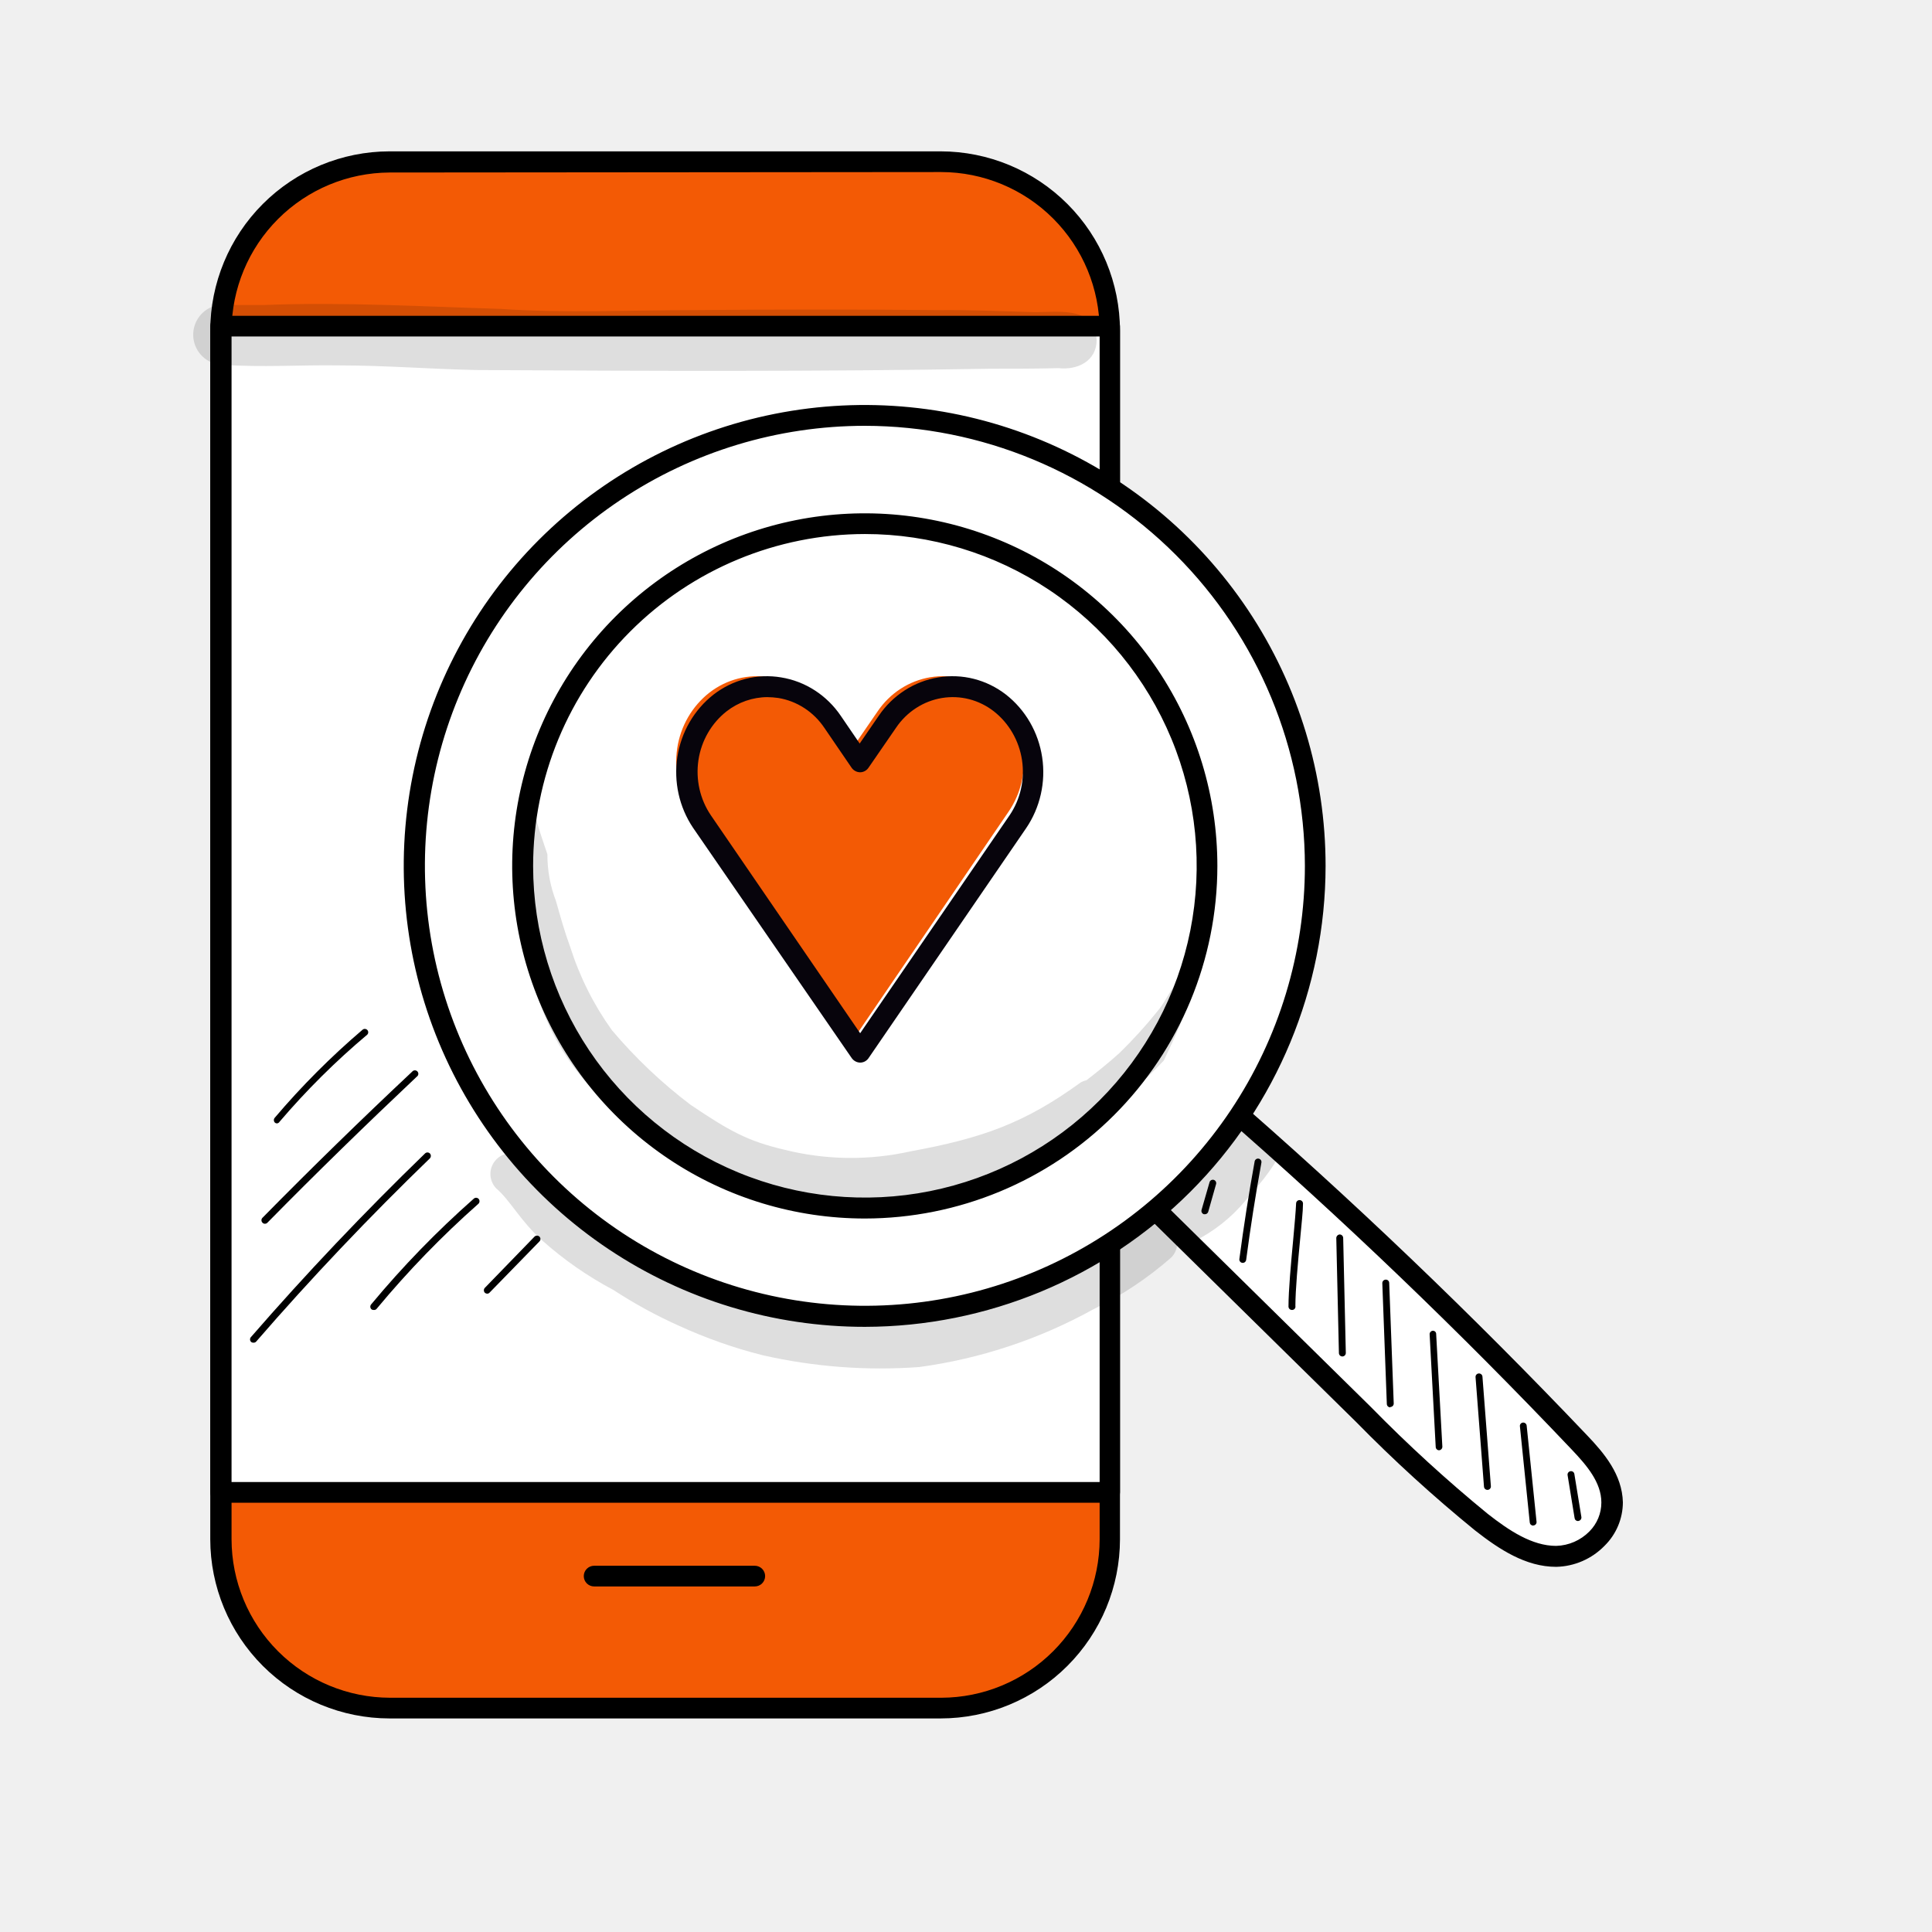
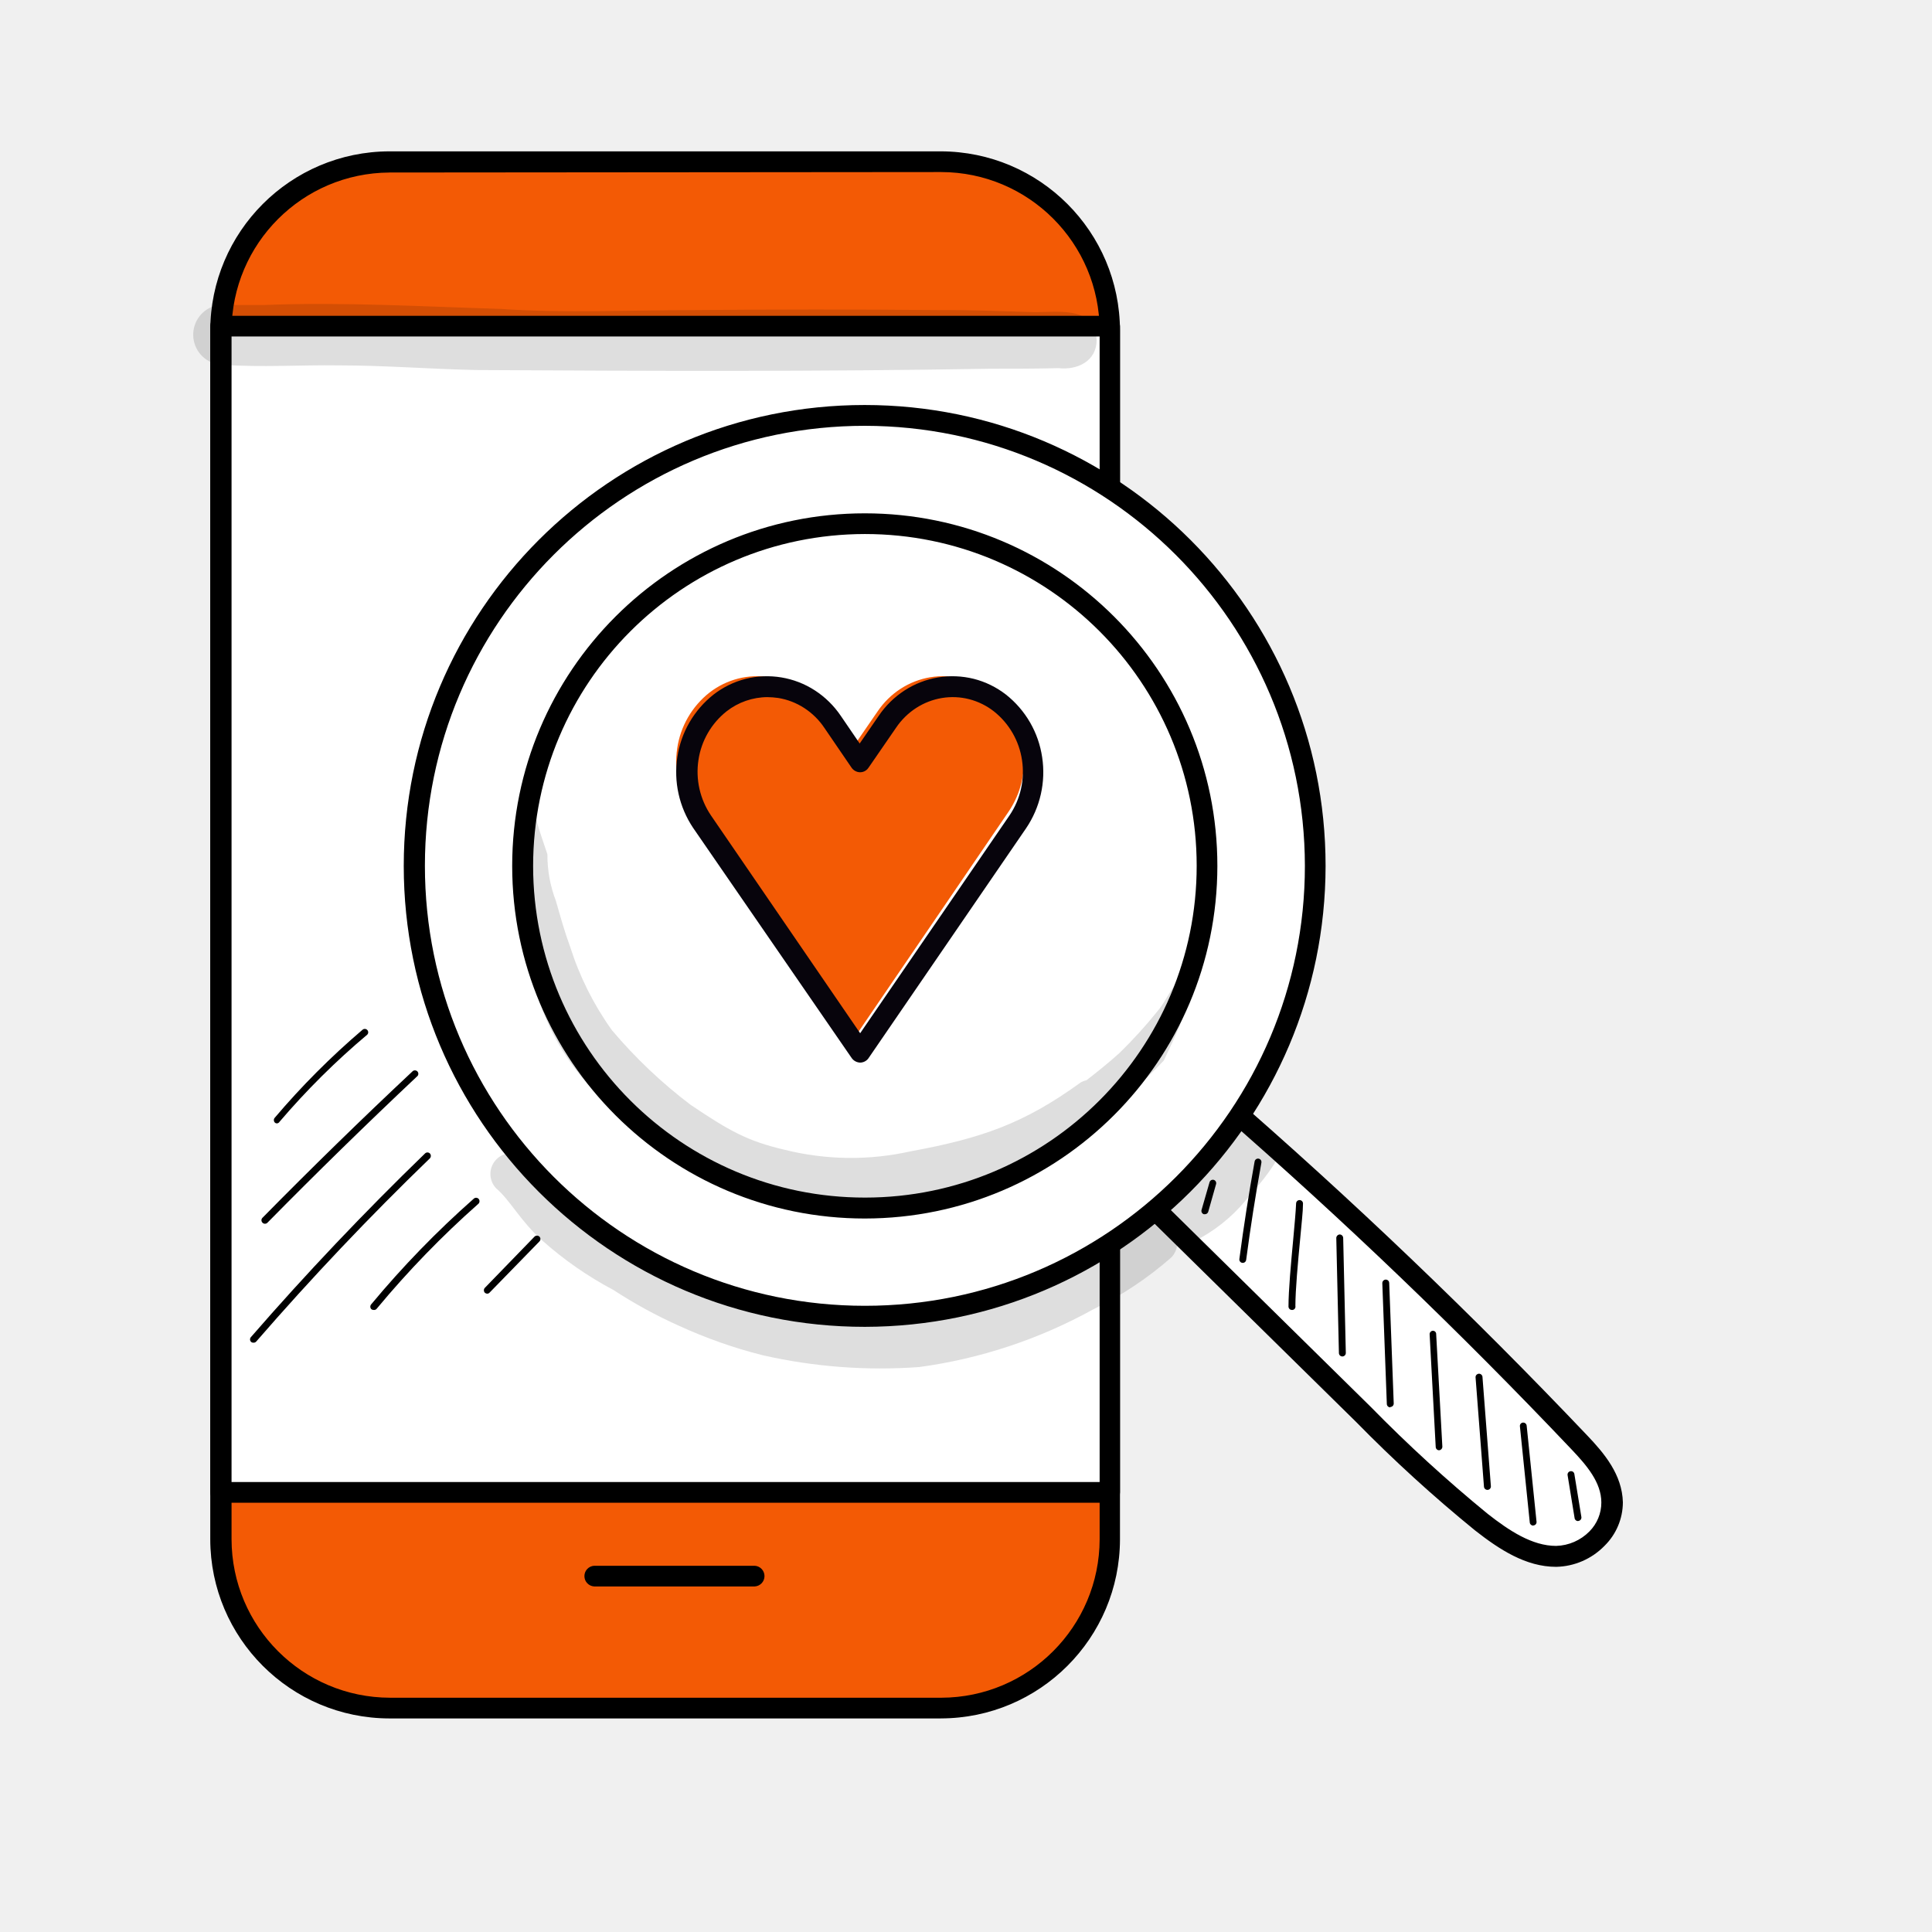
- <svg xmlns="http://www.w3.org/2000/svg" width="100" height="100" viewBox="0 0 100 100" fill="none">
-   <path d="M48.614 8.369H20.239C15.367 8.369 11.418 12.318 11.418 17.189V79.591C11.418 84.462 15.367 88.411 20.239 88.411H48.614C53.485 88.411 57.434 84.462 57.434 79.591V17.189C57.434 12.318 53.485 8.369 48.614 8.369Z" fill="#F35A05" />
-   <path d="M48.694 88.946H20.159C17.7 88.943 15.342 87.965 13.603 86.226C11.864 84.487 10.886 82.13 10.883 79.671V17.116C10.886 14.656 11.864 12.298 13.603 10.558C15.341 8.818 17.699 7.838 20.159 7.834H48.694C51.154 7.838 53.511 8.818 55.25 10.558C56.989 12.298 57.967 14.656 57.97 17.116V79.671C57.967 82.13 56.988 84.487 55.249 86.226C53.511 87.965 51.153 88.943 48.694 88.946V88.946ZM20.159 8.929C17.992 8.941 15.918 9.807 14.387 11.34C12.856 12.873 11.993 14.949 11.985 17.116V79.671C11.988 81.846 12.853 83.931 14.391 85.469C15.929 87.007 18.014 87.872 20.189 87.875H48.725C50.898 87.869 52.98 87.002 54.515 85.464C56.05 83.927 56.914 81.844 56.917 79.671V17.116C56.916 14.94 56.051 12.853 54.513 11.313C52.975 9.774 50.889 8.908 48.712 8.905L20.159 8.929Z" fill="black" />
-   <path d="M57.434 16.882H11.418V77.239H57.434V16.882Z" fill="white" />
-   <path d="M57.434 77.781H11.418C11.348 77.781 11.278 77.767 11.213 77.74C11.148 77.713 11.089 77.674 11.04 77.624C10.99 77.574 10.95 77.515 10.924 77.45C10.897 77.385 10.883 77.316 10.883 77.245V16.882C10.883 16.74 10.939 16.603 11.04 16.503C11.14 16.403 11.276 16.346 11.418 16.346H57.434C57.576 16.346 57.713 16.403 57.813 16.503C57.913 16.603 57.97 16.74 57.97 16.882V77.245C57.97 77.387 57.913 77.524 57.813 77.624C57.713 77.724 57.576 77.781 57.434 77.781ZM11.985 76.71H56.917V17.417H11.985V76.71Z" fill="black" />
-   <path d="M39.067 82.114H30.752C30.61 82.114 30.474 82.058 30.373 81.957C30.273 81.857 30.216 81.721 30.216 81.579C30.216 81.437 30.273 81.3 30.373 81.2C30.474 81.1 30.61 81.043 30.752 81.043H39.067C39.209 81.043 39.346 81.1 39.446 81.2C39.546 81.3 39.603 81.437 39.603 81.579C39.603 81.721 39.546 81.857 39.446 81.957C39.346 82.058 39.209 82.114 39.067 82.114Z" fill="black" />
-   <g opacity="0.13">
-     <path d="M53.286 16.149C51.716 16.106 50.147 16.032 48.577 16.051C44.346 16.01 40.12 16.01 35.897 16.051C32.574 16.051 29.244 16.217 25.926 15.989C21.851 15.866 17.77 15.626 13.696 15.786C13.123 15.786 12.551 15.786 11.978 15.786C11.633 15.718 11.275 15.755 10.95 15.891C10.619 16.031 10.346 16.282 10.179 16.601C10.011 16.919 9.959 17.286 10.032 17.639C10.104 17.991 10.297 18.308 10.577 18.535C10.856 18.761 11.206 18.884 11.566 18.882C13.554 19.024 15.548 18.882 17.543 18.913C19.919 18.913 22.288 19.104 24.658 19.153C33.522 19.202 42.391 19.239 51.255 19.085C52.43 19.085 53.612 19.085 54.788 19.055C55.76 19.165 56.751 18.704 56.763 17.608C56.634 15.712 54.597 16.217 53.286 16.149Z" fill="black" />
-   </g>
-   <path d="M59.379 62.184L70.6 73.22C72.529 75.19 74.568 77.05 76.706 78.79C77.863 79.701 79.168 80.563 80.572 80.563C81.32 80.558 82.037 80.265 82.577 79.747C83.116 79.228 83.436 78.522 83.471 77.775C83.471 76.544 82.603 75.534 81.796 74.697C75.846 68.415 69.634 62.465 63.159 56.847C61.952 58.583 60.764 60.319 59.379 62.184Z" fill="white" />
-   <path d="M80.547 81.099C78.971 81.099 77.599 80.194 76.349 79.215C74.194 77.461 72.139 75.587 70.194 73.602L58.973 62.565C58.881 62.473 58.825 62.351 58.816 62.221C58.807 62.091 58.846 61.962 58.924 61.858C60.327 60.011 61.521 58.251 62.685 56.552C62.728 56.49 62.784 56.437 62.848 56.398C62.913 56.359 62.985 56.334 63.06 56.324C63.135 56.312 63.211 56.317 63.283 56.338C63.356 56.359 63.422 56.397 63.479 56.447C69.929 62.036 76.214 68.05 82.153 74.297C83.034 75.22 83.963 76.322 84 77.756C83.999 78.177 83.914 78.594 83.75 78.982C83.586 79.37 83.347 79.721 83.046 80.015C82.387 80.69 81.49 81.079 80.547 81.099V81.099ZM60.069 62.11L70.951 72.82C72.867 74.776 74.889 76.626 77.008 78.359C78.109 79.221 79.297 80.015 80.547 80.015C81.197 79.997 81.814 79.728 82.27 79.264C82.665 78.867 82.887 78.329 82.886 77.769C82.886 76.728 82.129 75.848 81.359 75.036C75.58 68.942 69.48 63.089 63.214 57.635C62.254 59.094 61.226 60.577 60.069 62.11Z" fill="black" />
-   <path d="M44.767 21.486C40.154 21.485 35.644 22.851 31.808 25.413C27.972 27.975 24.982 31.617 23.216 35.879C21.45 40.14 20.987 44.829 21.886 49.354C22.785 53.878 25.006 58.034 28.267 61.297C31.529 64.559 35.684 66.781 40.209 67.681C44.733 68.581 49.422 68.12 53.684 66.355C57.946 64.59 61.589 61.601 64.152 57.765C66.715 53.93 68.083 49.421 68.083 44.808C68.084 41.745 67.481 38.713 66.31 35.883C65.138 33.054 63.421 30.483 61.256 28.317C59.091 26.151 56.52 24.433 53.691 23.261C50.862 22.089 47.829 21.486 44.767 21.486V21.486ZM44.767 62.516C41.261 62.521 37.833 61.486 34.916 59.541C31.999 57.596 29.725 54.83 28.381 51.592C27.037 48.354 26.684 44.79 27.367 41.352C28.05 37.913 29.737 34.754 32.216 32.276C34.695 29.797 37.854 28.109 41.292 27.426C44.731 26.743 48.295 27.096 51.533 28.44C54.771 29.784 57.537 32.058 59.482 34.975C61.426 37.892 62.462 41.321 62.457 44.826C62.457 49.52 60.594 54.021 57.277 57.341C53.96 60.662 49.46 62.53 44.767 62.535V62.516ZM44.767 62.516C41.261 62.521 37.833 61.486 34.916 59.541C31.999 57.596 29.725 54.83 28.381 51.592C27.037 48.354 26.684 44.79 27.367 41.352C28.05 37.913 29.737 34.754 32.216 32.276C34.695 29.797 37.854 28.109 41.292 27.426C44.731 26.743 48.295 27.096 51.533 28.44C54.771 29.784 57.537 32.058 59.482 34.975C61.426 37.892 62.462 41.321 62.457 44.826C62.457 49.52 60.594 54.021 57.277 57.341C53.96 60.662 49.46 62.53 44.767 62.535V62.516Z" fill="white" />
-   <path d="M44.767 68.677C40.048 68.68 35.434 67.283 31.509 64.662C27.583 62.042 24.524 58.316 22.716 53.957C20.909 49.597 20.435 44.8 21.355 40.171C22.274 35.542 24.546 31.29 27.883 27.952C31.219 24.615 35.471 22.342 40.1 21.421C44.728 20.5 49.526 20.973 53.886 22.779C58.246 24.585 61.972 27.644 64.594 31.569C67.215 35.493 68.613 40.107 68.612 44.826C68.604 51.148 66.089 57.209 61.619 61.68C57.15 66.151 51.089 68.668 44.767 68.677V68.677ZM44.767 22.04C40.263 22.04 35.86 23.375 32.114 25.878C28.369 28.38 25.45 31.937 23.727 36.099C22.003 40.26 21.552 44.839 22.43 49.257C23.309 53.675 25.478 57.733 28.663 60.918C31.848 64.103 35.906 66.272 40.324 67.15C44.742 68.029 49.321 67.578 53.482 65.854C57.644 64.131 61.2 61.212 63.703 57.467C66.205 53.721 67.541 49.318 67.541 44.814C67.531 38.777 65.129 32.99 60.86 28.721C56.591 24.452 50.804 22.049 44.767 22.04ZM44.767 63.07C41.157 63.071 37.628 62.002 34.626 59.997C31.623 57.992 29.283 55.142 27.901 51.807C26.519 48.472 26.157 44.802 26.861 41.261C27.565 37.72 29.303 34.468 31.856 31.915C34.409 29.363 37.661 27.624 41.202 26.92C44.743 26.216 48.413 26.578 51.748 27.96C55.083 29.342 57.933 31.683 59.938 34.685C61.943 37.687 63.012 41.216 63.011 44.826C63.006 49.663 61.082 54.301 57.662 57.721C54.242 61.142 49.604 63.065 44.767 63.07V63.07ZM27.594 44.826C27.596 48.222 28.606 51.541 30.494 54.364C32.383 57.186 35.066 59.385 38.204 60.683C41.342 61.981 44.794 62.319 48.125 61.655C51.455 60.991 54.514 59.355 56.914 56.953C59.315 54.55 60.949 51.49 61.611 48.16C62.273 44.829 61.932 41.376 60.632 38.239C59.331 35.102 57.13 32.421 54.306 30.534C51.483 28.648 48.163 27.641 44.767 27.641C40.212 27.646 35.845 29.458 32.625 32.681C29.405 35.903 27.596 40.271 27.594 44.826Z" fill="black" />
-   <path d="M62.365 62.849H62.315C62.293 62.842 62.271 62.831 62.253 62.817C62.234 62.802 62.219 62.784 62.208 62.763C62.196 62.743 62.189 62.72 62.186 62.697C62.184 62.673 62.186 62.65 62.192 62.627L62.605 61.193C62.611 61.17 62.622 61.149 62.636 61.13C62.651 61.112 62.669 61.096 62.69 61.085C62.71 61.074 62.733 61.066 62.757 61.064C62.78 61.061 62.804 61.063 62.826 61.07C62.871 61.084 62.908 61.115 62.93 61.157C62.952 61.198 62.957 61.246 62.943 61.291L62.537 62.725C62.525 62.762 62.502 62.793 62.471 62.815C62.44 62.837 62.403 62.849 62.365 62.849V62.849Z" fill="black" />
-   <path d="M64.303 65.366C64.28 65.363 64.257 65.355 64.237 65.343C64.216 65.332 64.198 65.316 64.184 65.297C64.17 65.278 64.159 65.256 64.153 65.233C64.147 65.21 64.146 65.186 64.15 65.163C64.371 63.489 64.636 61.79 64.938 60.128C64.94 60.104 64.948 60.08 64.96 60.059C64.972 60.038 64.988 60.019 65.008 60.004C65.027 59.99 65.049 59.979 65.073 59.973C65.097 59.968 65.122 59.967 65.146 59.971C65.17 59.975 65.193 59.984 65.213 59.998C65.234 60.011 65.251 60.029 65.264 60.049C65.278 60.07 65.287 60.093 65.291 60.117C65.295 60.141 65.294 60.166 65.288 60.19C64.987 61.851 64.722 63.538 64.501 65.212C64.494 65.258 64.47 65.3 64.433 65.329C64.397 65.358 64.35 65.371 64.303 65.366V65.366Z" fill="black" />
-   <path d="M66.87 67.803C66.823 67.803 66.778 67.785 66.744 67.751C66.71 67.718 66.692 67.672 66.692 67.625C66.692 66.788 66.821 65.384 66.938 64.141C67.006 63.384 67.067 62.725 67.086 62.294C67.086 62.247 67.104 62.202 67.138 62.168C67.171 62.135 67.217 62.116 67.264 62.116C67.311 62.116 67.357 62.135 67.39 62.168C67.424 62.202 67.443 62.247 67.443 62.294C67.443 62.713 67.363 63.372 67.295 64.141C67.178 65.372 67.049 66.775 67.049 67.594C67.055 67.62 67.054 67.647 67.048 67.673C67.041 67.699 67.029 67.723 67.012 67.743C66.994 67.763 66.972 67.779 66.948 67.79C66.923 67.8 66.897 67.805 66.87 67.803V67.803Z" fill="black" />
-   <path d="M69.48 70.21C69.434 70.21 69.389 70.192 69.356 70.16C69.323 70.128 69.303 70.084 69.302 70.038L69.166 64.079C69.168 64.032 69.187 63.987 69.22 63.953C69.253 63.919 69.297 63.898 69.345 63.895C69.391 63.896 69.436 63.916 69.469 63.949C69.502 63.982 69.522 64.026 69.523 64.073L69.659 70.025C69.659 70.049 69.656 70.072 69.647 70.094C69.639 70.116 69.627 70.136 69.611 70.153C69.595 70.171 69.575 70.184 69.554 70.194C69.533 70.204 69.51 70.209 69.486 70.21H69.48Z" fill="black" />
-   <path d="M71.96 72.844C71.914 72.844 71.87 72.826 71.836 72.794C71.803 72.762 71.784 72.718 71.782 72.672L71.548 66.418C71.547 66.395 71.551 66.372 71.559 66.35C71.567 66.328 71.58 66.308 71.596 66.29C71.612 66.273 71.631 66.259 71.653 66.25C71.674 66.24 71.697 66.235 71.72 66.234C71.744 66.232 71.768 66.235 71.79 66.243C71.812 66.251 71.833 66.263 71.85 66.28C71.868 66.296 71.882 66.315 71.891 66.337C71.9 66.359 71.905 66.382 71.905 66.406L72.139 72.641C72.14 72.665 72.136 72.688 72.128 72.71C72.12 72.732 72.107 72.752 72.091 72.769C72.075 72.787 72.056 72.8 72.034 72.81C72.013 72.82 71.99 72.825 71.967 72.826L71.96 72.844Z" fill="black" />
-   <path d="M74.49 75.066C74.444 75.067 74.4 75.049 74.366 75.016C74.333 74.984 74.313 74.94 74.312 74.894L73.998 69.071C73.994 69.026 74.008 68.981 74.037 68.945C74.066 68.91 74.107 68.887 74.152 68.88C74.176 68.878 74.2 68.88 74.222 68.888C74.245 68.895 74.266 68.908 74.284 68.924C74.301 68.941 74.315 68.96 74.324 68.983C74.333 69.005 74.337 69.029 74.336 69.053L74.656 74.876C74.658 74.924 74.641 74.97 74.609 75.006C74.577 75.042 74.532 75.063 74.484 75.066H74.49Z" fill="black" />
-   <path d="M76.989 77.116C76.944 77.116 76.9 77.099 76.867 77.068C76.834 77.037 76.814 76.995 76.811 76.95L76.374 71.281C76.372 71.258 76.375 71.234 76.382 71.212C76.39 71.189 76.402 71.169 76.417 71.151C76.433 71.133 76.451 71.119 76.472 71.108C76.494 71.098 76.516 71.092 76.54 71.09C76.586 71.087 76.632 71.102 76.668 71.132C76.704 71.161 76.726 71.204 76.731 71.25L77.168 76.925C77.169 76.949 77.166 76.972 77.159 76.995C77.151 77.017 77.14 77.037 77.124 77.055C77.109 77.073 77.09 77.088 77.069 77.098C77.048 77.108 77.025 77.115 77.002 77.116H76.989Z" fill="black" />
-   <path d="M79.353 78.963C79.309 78.963 79.267 78.946 79.235 78.917C79.203 78.887 79.184 78.846 79.18 78.803L78.67 73.823C78.667 73.8 78.669 73.777 78.676 73.754C78.683 73.732 78.694 73.711 78.709 73.694C78.724 73.676 78.742 73.661 78.763 73.651C78.784 73.64 78.806 73.634 78.83 73.632C78.876 73.629 78.922 73.644 78.958 73.674C78.993 73.704 79.016 73.746 79.02 73.792L79.531 78.766C79.534 78.788 79.532 78.811 79.526 78.833C79.519 78.855 79.508 78.876 79.494 78.893C79.48 78.911 79.462 78.926 79.442 78.937C79.422 78.948 79.4 78.954 79.377 78.957L79.353 78.963Z" fill="black" />
-   <path d="M81.673 78.729C81.631 78.729 81.589 78.713 81.558 78.685C81.526 78.657 81.506 78.617 81.501 78.575L81.138 76.353C81.131 76.306 81.142 76.259 81.17 76.221C81.198 76.183 81.239 76.157 81.286 76.15C81.309 76.145 81.332 76.146 81.355 76.151C81.378 76.156 81.4 76.166 81.419 76.18C81.438 76.194 81.454 76.211 81.466 76.231C81.478 76.252 81.486 76.274 81.489 76.297L81.852 78.52C81.859 78.566 81.847 78.614 81.82 78.651C81.792 78.689 81.751 78.715 81.704 78.723L81.673 78.729Z" fill="black" />
-   <g opacity="0.13">
-     <path d="M61.263 50.464C60.678 50.957 60.407 51.757 59.909 52.342C59.299 53.101 58.643 53.822 57.945 54.502C57.361 55.025 56.8 55.481 56.228 55.918C56.121 55.939 56.02 55.979 55.926 56.035C53.015 58.146 50.824 58.915 47.137 59.592C44.985 60.074 42.751 60.047 40.612 59.512C38.686 59.063 37.75 58.534 35.737 57.179C34.246 56.048 32.883 54.756 31.675 53.326V53.326C30.733 52.013 30.004 50.559 29.515 49.018C29.225 48.236 29.004 47.436 28.776 46.636C28.48 45.864 28.329 45.044 28.333 44.217C28.123 43.601 27.927 43.023 27.748 42.413C27.577 42.332 27.389 42.296 27.2 42.309C26.901 44.709 26.914 47.138 27.237 49.535C27.76 51.609 28.407 53.843 30.395 56.09C31.416 57.192 32.553 58.18 33.786 59.038C35.365 60.246 37.121 61.201 38.993 61.87C40.037 62.141 41.102 62.326 42.176 62.424V62.424C43.337 62.622 44.521 62.651 45.69 62.51C46.601 62.398 47.499 62.202 48.374 61.925C50.231 61.516 52.03 60.877 53.729 60.023C54.154 59.771 54.565 59.496 54.96 59.198C56.901 57.999 58.676 56.55 60.241 54.89C60.524 54.274 60.801 53.714 61.054 53.117C61.38 52.225 61.669 51.332 62.02 50.44C61.899 50.39 61.769 50.366 61.639 50.37C61.508 50.374 61.38 50.407 61.263 50.464V50.464Z" fill="black" />
-   </g>
-   <g opacity="0.13">
-     <path d="M65.067 58.072C64.18 57.82 63.583 58.435 63.146 59.112L63.085 59.186C62.309 60.091 62.094 60.011 60.813 61.168C60.536 61.306 60.292 61.504 60.099 61.747C59.922 61.953 59.807 62.206 59.768 62.475C59.729 62.744 59.767 63.019 59.878 63.267C59.717 63.27 59.558 63.307 59.413 63.376C59.267 63.445 59.138 63.544 59.035 63.667C58.792 63.927 58.519 64.156 58.222 64.35C56.888 65.228 55.479 65.989 54.012 66.622C50.467 67.988 47.992 68.665 44.582 68.468C39.123 68.327 34.549 66.246 30.512 63.403C29.778 62.875 29.116 62.254 28.542 61.556L28.708 61.771C28.136 61.088 27.692 60.196 26.862 59.765C26.633 59.673 26.379 59.663 26.144 59.735C25.908 59.808 25.705 59.959 25.567 60.163C25.429 60.368 25.366 60.614 25.388 60.859C25.409 61.105 25.515 61.336 25.686 61.513C26.412 62.128 26.917 63.181 28.068 64.209C29.191 65.21 30.431 66.072 31.761 66.775C32.839 67.479 33.971 68.097 35.146 68.622C36.533 69.259 37.975 69.768 39.455 70.142C42.118 70.749 44.856 70.957 47.58 70.758C50.74 70.329 53.794 69.316 56.585 67.773C58.047 67.061 59.407 66.156 60.629 65.083C60.74 64.969 60.824 64.832 60.875 64.682C60.926 64.532 60.943 64.373 60.924 64.215C61.128 64.282 61.343 64.304 61.556 64.278C61.769 64.253 61.974 64.181 62.155 64.067C63.169 63.498 64.052 62.722 64.747 61.79C65.206 61.305 65.618 60.777 65.978 60.214C66.088 60.018 66.151 59.799 66.163 59.575C66.175 59.35 66.136 59.126 66.048 58.919C65.96 58.713 65.826 58.529 65.656 58.382C65.486 58.235 65.284 58.129 65.067 58.072V58.072Z" fill="black" />
-   </g>
-   <path d="M14.342 58.146C14.321 58.147 14.299 58.144 14.279 58.136C14.259 58.129 14.241 58.117 14.225 58.103C14.193 58.069 14.175 58.023 14.175 57.977C14.175 57.93 14.193 57.885 14.225 57.85C15.611 56.217 17.126 54.698 18.755 53.308C18.789 53.275 18.834 53.256 18.881 53.256C18.929 53.256 18.974 53.275 19.008 53.308C19.024 53.324 19.037 53.343 19.046 53.364C19.055 53.386 19.059 53.408 19.059 53.431C19.059 53.454 19.055 53.477 19.046 53.498C19.037 53.519 19.024 53.538 19.008 53.554C17.374 54.928 15.857 56.435 14.471 58.06C14.458 58.083 14.439 58.103 14.417 58.118C14.395 58.133 14.369 58.143 14.342 58.146V58.146Z" fill="black" />
-   <path d="M13.708 63.341C13.685 63.341 13.662 63.336 13.64 63.326C13.619 63.317 13.6 63.303 13.585 63.285C13.551 63.252 13.533 63.207 13.533 63.159C13.533 63.112 13.551 63.067 13.585 63.033C16.108 60.467 18.718 57.924 21.334 55.468C21.35 55.448 21.37 55.432 21.393 55.42C21.416 55.408 21.442 55.402 21.467 55.401C21.493 55.4 21.519 55.404 21.542 55.414C21.566 55.424 21.588 55.439 21.605 55.458C21.623 55.477 21.636 55.499 21.644 55.523C21.652 55.548 21.655 55.574 21.652 55.599C21.649 55.625 21.64 55.65 21.627 55.672C21.614 55.694 21.596 55.713 21.574 55.727C18.965 58.189 16.361 60.725 13.843 63.285C13.826 63.304 13.805 63.318 13.782 63.328C13.758 63.337 13.733 63.342 13.708 63.341V63.341Z" fill="black" />
-   <path d="M13.111 69.496C13.09 69.497 13.068 69.494 13.048 69.486C13.028 69.479 13.01 69.468 12.994 69.453C12.961 69.419 12.942 69.374 12.942 69.327C12.942 69.279 12.961 69.234 12.994 69.201C15.844 65.92 18.878 62.725 21.999 59.703C22.032 59.67 22.078 59.651 22.125 59.651C22.172 59.651 22.218 59.67 22.251 59.703C22.283 59.737 22.301 59.782 22.301 59.829C22.301 59.876 22.283 59.921 22.251 59.956C19.131 62.972 16.096 66.166 13.265 69.434C13.246 69.457 13.223 69.474 13.196 69.485C13.169 69.496 13.14 69.499 13.111 69.496V69.496Z" fill="black" />
-   <path d="M19.334 67.803C19.291 67.804 19.249 67.789 19.217 67.76C19.185 67.726 19.167 67.681 19.167 67.634C19.167 67.587 19.185 67.542 19.217 67.508C20.84 65.554 22.612 63.729 24.517 62.048C24.55 62.015 24.595 61.996 24.643 61.996C24.69 61.996 24.735 62.015 24.769 62.048C24.801 62.083 24.819 62.128 24.819 62.175C24.819 62.221 24.801 62.267 24.769 62.301C22.88 63.971 21.123 65.784 19.512 67.723C19.494 67.753 19.467 67.776 19.435 67.79C19.403 67.804 19.368 67.809 19.334 67.803V67.803Z" fill="black" />
-   <path d="M25.224 66.96C25.177 66.96 25.131 66.942 25.095 66.911C25.063 66.877 25.045 66.832 25.045 66.785C25.045 66.738 25.063 66.693 25.095 66.659L27.668 64.006C27.702 63.974 27.747 63.956 27.794 63.956C27.841 63.956 27.886 63.974 27.92 64.006C27.954 64.039 27.973 64.085 27.973 64.132C27.973 64.179 27.954 64.225 27.92 64.258L25.341 66.905C25.326 66.921 25.308 66.935 25.288 66.944C25.268 66.954 25.247 66.959 25.224 66.96Z" fill="black" />
-   <path d="M44.028 54L35.8 42.018C35.146 41.066 34.878 39.888 35.052 38.735C35.225 37.581 35.828 36.544 36.731 35.841C37.174 35.501 37.679 35.256 38.215 35.121C38.752 34.986 39.309 34.964 39.854 35.055C40.399 35.147 40.921 35.35 41.389 35.654C41.856 35.957 42.26 36.354 42.576 36.822L43.997 38.898L45.424 36.822C45.74 36.354 46.144 35.957 46.611 35.654C47.079 35.35 47.601 35.147 48.146 35.055C48.691 34.964 49.248 34.986 49.785 35.121C50.321 35.256 50.826 35.501 51.269 35.841C52.172 36.544 52.775 37.581 52.948 38.735C53.122 39.888 52.854 41.066 52.2 42.018L44.028 54Z" fill="#F35A05" />
-   <path d="M44.522 55C44.436 54.999 44.352 54.977 44.276 54.936C44.199 54.895 44.134 54.836 44.083 54.764L35.873 42.847C35.154 41.778 34.863 40.463 35.061 39.177C35.259 37.891 35.931 36.734 36.935 35.949C37.431 35.566 37.996 35.29 38.596 35.137C39.197 34.985 39.822 34.959 40.432 35.062C41.05 35.162 41.642 35.39 42.173 35.733C42.704 36.075 43.162 36.524 43.521 37.054L44.497 38.485L45.48 37.054C45.838 36.524 46.297 36.075 46.828 35.733C47.358 35.39 47.95 35.162 48.569 35.062C49.179 34.959 49.804 34.985 50.404 35.137C51.005 35.29 51.57 35.566 52.065 35.949C53.074 36.738 53.747 37.901 53.942 39.193C54.137 40.484 53.838 41.804 53.109 42.872L44.942 54.789C44.892 54.855 44.828 54.908 44.756 54.945C44.683 54.981 44.603 55 44.522 55ZM39.728 36.083C38.963 36.085 38.22 36.343 37.609 36.818C36.825 37.433 36.302 38.339 36.151 39.344C36.001 40.349 36.233 41.376 36.8 42.208L44.522 53.48L52.251 42.208C52.817 41.376 53.05 40.349 52.899 39.344C52.748 38.339 52.225 37.433 51.441 36.818C51.062 36.523 50.629 36.31 50.169 36.191C49.708 36.073 49.229 36.051 48.76 36.128C48.282 36.206 47.825 36.383 47.415 36.649C47.005 36.914 46.651 37.263 46.375 37.674L44.955 39.736C44.905 39.81 44.84 39.869 44.763 39.911C44.687 39.952 44.602 39.973 44.516 39.973C44.43 39.971 44.346 39.95 44.269 39.908C44.193 39.867 44.127 39.809 44.077 39.736L42.669 37.674C42.393 37.264 42.041 36.915 41.632 36.65C41.223 36.384 40.767 36.207 40.29 36.128C40.094 36.099 39.895 36.084 39.697 36.083H39.728Z" fill="#07040C" />
+ <svg xmlns="http://www.w3.org/2000/svg" width="100" height="100" fill="none">
+   <path fill="#F35A05" d="M48.614 8.37H20.239a8.82 8.82 0 0 0-8.82 8.82v62.4a8.82 8.82 0 0 0 8.82 8.82h28.375a8.82 8.82 0 0 0 8.82-8.82v-62.4a8.82 8.82 0 0 0-8.82-8.82Z" />
+   <path fill="#000" d="M48.694 88.946H20.159a9.289 9.289 0 0 1-9.276-9.275V17.116a9.294 9.294 0 0 1 9.276-9.282h28.535a9.294 9.294 0 0 1 9.276 9.282V79.67a9.288 9.288 0 0 1-9.276 9.275ZM20.159 8.93a8.217 8.217 0 0 0-8.174 8.187V79.67a8.217 8.217 0 0 0 8.204 8.204h28.536a8.217 8.217 0 0 0 8.192-8.204V17.116a8.218 8.218 0 0 0-8.205-8.211l-28.553.024Z" />
+   <path fill="#fff" d="M57.434 16.882H11.418v60.357h46.016V16.882Z" />
+   <path fill="#000" d="M57.434 77.78H11.418a.535.535 0 0 1-.535-.535V16.882a.535.535 0 0 1 .535-.536h46.016a.536.536 0 0 1 .536.536v60.363a.535.535 0 0 1-.536.536Zm-45.45-1.07h44.933V17.417H11.985V76.71ZM39.067 82.114h-8.315a.536.536 0 0 1 0-1.07h8.315a.536.536 0 0 1 0 1.07Z" />
+   <path fill="#000" d="M53.286 16.15c-1.57-.044-3.14-.118-4.709-.1a651.97 651.97 0 0 0-12.68 0c-3.323 0-6.653.167-9.971-.06-4.075-.124-8.156-.364-12.23-.204h-1.718a1.773 1.773 0 0 0-1.027.105 1.557 1.557 0 0 0 .615 2.991c1.988.142 3.982 0 5.977.03 2.376 0 4.745.192 7.115.241 8.864.05 17.733.086 26.596-.068 1.176 0 2.358 0 3.534-.03.972.11 1.963-.351 1.975-1.447-.129-1.896-2.166-1.391-3.477-1.459Z" opacity=".13" />
+   <path fill="#fff" d="M59.38 62.184 70.6 73.22a73.235 73.235 0 0 0 6.106 5.57c1.157.911 2.462 1.773 3.866 1.773a2.924 2.924 0 0 0 2.899-2.788c0-1.231-.868-2.24-1.675-3.078a263.376 263.376 0 0 0-18.637-17.85c-1.207 1.736-2.395 3.472-3.78 5.337Z" />
+   <path fill="#000" d="M80.547 81.099c-1.576 0-2.948-.905-4.198-1.884a73.995 73.995 0 0 1-6.155-5.613l-11.22-11.037a.542.542 0 0 1-.05-.707c1.403-1.847 2.597-3.607 3.76-5.306a.543.543 0 0 1 .376-.228.505.505 0 0 1 .419.123 268.44 268.44 0 0 1 18.674 17.85c.88.923 1.81 2.025 1.847 3.46a3.172 3.172 0 0 1-.954 2.258 3.595 3.595 0 0 1-2.5 1.084Zm-20.478-18.99L70.95 72.82a74.604 74.604 0 0 0 6.057 5.54c1.102.862 2.29 1.656 3.539 1.656a2.517 2.517 0 0 0 1.723-.75c.395-.398.617-.936.616-1.496 0-1.04-.757-1.92-1.527-2.733a263.985 263.985 0 0 0-18.145-17.4 84.046 84.046 0 0 1-3.145 4.474Z" />
+   <path fill="#fff" d="M44.767 21.486a23.322 23.322 0 1 0-.012 46.644 23.322 23.322 0 0 0 .012-46.644Zm0 41.03a17.714 17.714 0 1 1 17.69-17.69 17.709 17.709 0 0 1-17.69 17.709v-.019Zm0 0a17.714 17.714 0 1 1 17.69-17.69 17.709 17.709 0 0 1-17.69 17.709v-.019Z" />
+   <path fill="#000" d="M44.767 68.677a23.857 23.857 0 1 1 23.845-23.85 23.882 23.882 0 0 1-23.845 23.85Zm0-46.637a22.774 22.774 0 1 0 22.774 22.774A22.81 22.81 0 0 0 44.767 22.04Zm0 41.03a18.25 18.25 0 1 1 18.244-18.244A18.263 18.263 0 0 1 44.767 63.07ZM27.594 44.826a17.173 17.173 0 1 0 17.173-17.185 17.191 17.191 0 0 0-17.173 17.185Z" />
+   <path fill="#000" d="M62.365 62.849h-.05a.178.178 0 0 1-.123-.222l.413-1.434a.18.18 0 0 1 .221-.123.179.179 0 0 1 .117.221l-.406 1.434a.179.179 0 0 1-.172.123ZM64.303 65.366a.182.182 0 0 1-.12-.07.179.179 0 0 1-.033-.133c.221-1.674.486-3.373.787-5.035a.18.18 0 0 1 .136-.155.179.179 0 0 1 .215.217 106.461 106.461 0 0 0-.787 5.022.179.179 0 0 1-.198.154ZM66.87 67.803a.178.178 0 0 1-.178-.178c0-.837.129-2.24.246-3.484.068-.757.13-1.416.148-1.847a.178.178 0 1 1 .357 0c0 .42-.08 1.078-.148 1.847-.117 1.231-.246 2.634-.246 3.453a.172.172 0 0 1-.179.21ZM69.48 70.21a.178.178 0 0 1-.178-.172l-.136-5.959a.19.19 0 0 1 .179-.184.185.185 0 0 1 .178.178l.136 5.952a.18.18 0 0 1-.173.185h-.006ZM71.96 72.844a.178.178 0 0 1-.178-.172l-.234-6.254a.18.18 0 0 1 .242-.175.172.172 0 0 1 .115.163l.234 6.235a.18.18 0 0 1-.172.185l-.007.018ZM74.49 75.066a.178.178 0 0 1-.178-.172l-.314-5.823a.178.178 0 0 1 .154-.19.165.165 0 0 1 .172.102c.01.022.013.046.012.07l.32 5.823a.185.185 0 0 1-.172.19h.006ZM76.99 77.116a.179.179 0 0 1-.18-.166l-.436-5.669a.18.18 0 0 1 .357-.03l.437 5.674a.179.179 0 0 1-.166.191h-.013ZM79.353 78.963a.173.173 0 0 1-.172-.16l-.511-4.98a.172.172 0 0 1 .16-.19.179.179 0 0 1 .19.16l.511 4.973a.173.173 0 0 1-.154.19l-.024.007ZM81.673 78.729a.172.172 0 0 1-.172-.154l-.363-2.222a.178.178 0 0 1 .148-.203.171.171 0 0 1 .18.081c.012.02.02.043.023.067l.363 2.222a.179.179 0 0 1-.148.203l-.03.006Z" />
+   <path fill="#000" d="M61.263 50.464c-.585.493-.856 1.293-1.354 1.878-.61.759-1.266 1.48-1.964 2.16-.584.523-1.145.979-1.717 1.416a.96.96 0 0 0-.302.117c-2.911 2.11-5.102 2.88-8.79 3.557a14.157 14.157 0 0 1-6.524-.08c-1.926-.449-2.862-.978-4.875-2.333a25.465 25.465 0 0 1-4.062-3.853 15.389 15.389 0 0 1-2.16-4.308c-.29-.782-.511-1.582-.74-2.382a6.677 6.677 0 0 1-.442-2.42c-.21-.615-.406-1.193-.585-1.803a1.108 1.108 0 0 0-.548-.104 28.11 28.11 0 0 0 .037 7.226c.523 2.074 1.17 4.309 3.158 6.555a20.928 20.928 0 0 0 3.391 2.948 19.185 19.185 0 0 0 5.207 2.832c1.044.27 2.109.456 3.183.554 1.16.198 2.345.227 3.514.086.91-.112 1.81-.308 2.684-.585a22.928 22.928 0 0 0 5.355-1.902c.425-.252.836-.527 1.231-.825a26.132 26.132 0 0 0 5.281-4.308c.283-.616.56-1.176.813-1.773.326-.892.615-1.785.966-2.677a.915.915 0 0 0-.757.024Z" opacity=".13" />
+   <path fill="#000" d="M65.067 58.072c-.887-.252-1.484.363-1.92 1.04l-.062.074c-.776.905-.991.825-2.272 1.982a2.117 2.117 0 0 0-.714.579 1.434 1.434 0 0 0-.221 1.52 1.127 1.127 0 0 0-.843.4c-.243.26-.516.489-.813.683a27.452 27.452 0 0 1-4.21 2.272c-3.545 1.366-6.02 2.043-9.43 1.846-5.46-.141-10.033-2.222-14.07-5.066a10.46 10.46 0 0 1-1.97-1.846l.166.215c-.572-.683-1.015-1.575-1.846-2.006a1.077 1.077 0 0 0-1.176 1.748c.726.615 1.231 1.668 2.382 2.696a18.658 18.658 0 0 0 3.693 2.566 24.473 24.473 0 0 0 3.385 1.847 24.995 24.995 0 0 0 4.309 1.52c2.663.607 5.401.815 8.125.616a25.776 25.776 0 0 0 9.005-2.985 18.211 18.211 0 0 0 4.044-2.69 1.064 1.064 0 0 0 .295-.868 1.457 1.457 0 0 0 1.231-.148 8.284 8.284 0 0 0 2.592-2.277c.46-.485.871-1.013 1.23-1.576a1.47 1.47 0 0 0-.91-2.142Z" opacity=".13" />
+   <path fill="#000" d="M14.342 58.146a.158.158 0 0 1-.117-.043.185.185 0 0 1 0-.253 39.895 39.895 0 0 1 4.53-4.542.178.178 0 0 1 .304.123.173.173 0 0 1-.051.123 38.715 38.715 0 0 0-4.537 4.506.172.172 0 0 1-.129.086ZM13.708 63.34a.167.167 0 0 1-.123-.055.178.178 0 0 1 0-.252 271.952 271.952 0 0 1 7.75-7.565.18.18 0 0 1 .207-.054.178.178 0 0 1 .085.258.178.178 0 0 1-.053.055 288.907 288.907 0 0 0-7.73 7.559.179.179 0 0 1-.136.055ZM13.111 69.496a.159.159 0 0 1-.117-.043.179.179 0 0 1 0-.252c2.85-3.281 5.884-6.476 9.005-9.498a.178.178 0 0 1 .252 0 .185.185 0 0 1 0 .252 148.323 148.323 0 0 0-8.986 9.48.173.173 0 0 1-.154.061ZM19.334 67.803a.172.172 0 0 1-.117-.043.185.185 0 0 1 0-.252 49.322 49.322 0 0 1 5.3-5.46.179.179 0 0 1 .252 0 .185.185 0 0 1 0 .253 49.15 49.15 0 0 0-5.257 5.422.178.178 0 0 1-.178.08ZM25.224 66.96a.197.197 0 0 1-.129-.05.185.185 0 0 1 0-.251l2.573-2.653a.185.185 0 0 1 .252 0 .179.179 0 0 1 0 .252l-2.579 2.647a.166.166 0 0 1-.117.055Z" />
+   <path fill="#F35A05" d="M44.028 54 35.8 42.018a4.599 4.599 0 0 1-.748-3.283 4.512 4.512 0 0 1 1.679-2.894 4.07 4.07 0 0 1 1.484-.72 4 4 0 0 1 1.64-.066 4.047 4.047 0 0 1 1.534.599c.467.303.87.7 1.187 1.168l1.42 2.076 1.428-2.076c.316-.468.72-.865 1.188-1.169.467-.303.989-.506 1.534-.598a4 4 0 0 1 1.639.066 4.07 4.07 0 0 1 1.484.72 4.512 4.512 0 0 1 1.68 2.894 4.599 4.599 0 0 1-.749 3.283L44.028 54Z" />
+   <path fill="#07040C" d="M44.522 55a.555.555 0 0 1-.439-.236l-8.21-11.917a5.173 5.173 0 0 1-.812-3.67 5.07 5.07 0 0 1 1.874-3.228 4.538 4.538 0 0 1 1.661-.812 4.557 4.557 0 0 1 3.577.595c.53.343.99.792 1.348 1.322l.976 1.43.983-1.43a4.72 4.72 0 0 1 1.348-1.322 4.558 4.558 0 0 1 3.576-.595c.601.153 1.166.429 1.661.812a5.071 5.071 0 0 1 1.877 3.244 5.172 5.172 0 0 1-.833 3.68l-8.167 11.916a.535.535 0 0 1-.42.211Zm-4.794-18.917a3.465 3.465 0 0 0-2.12.735 3.954 3.954 0 0 0-1.457 2.526 4.031 4.031 0 0 0 .649 2.864l7.722 11.272 7.729-11.272a4.032 4.032 0 0 0 .648-2.864 3.954 3.954 0 0 0-1.458-2.526 3.492 3.492 0 0 0-1.273-.627c-.46-.118-.94-.14-1.408-.063a3.513 3.513 0 0 0-1.345.52c-.41.266-.764.615-1.04 1.026l-1.42 2.062a.517.517 0 0 1-.685.172.556.556 0 0 1-.193-.172l-1.408-2.062a3.638 3.638 0 0 0-1.037-1.024 3.512 3.512 0 0 0-1.342-.522 4.19 4.19 0 0 0-.593-.045h.03Z" />
</svg>
